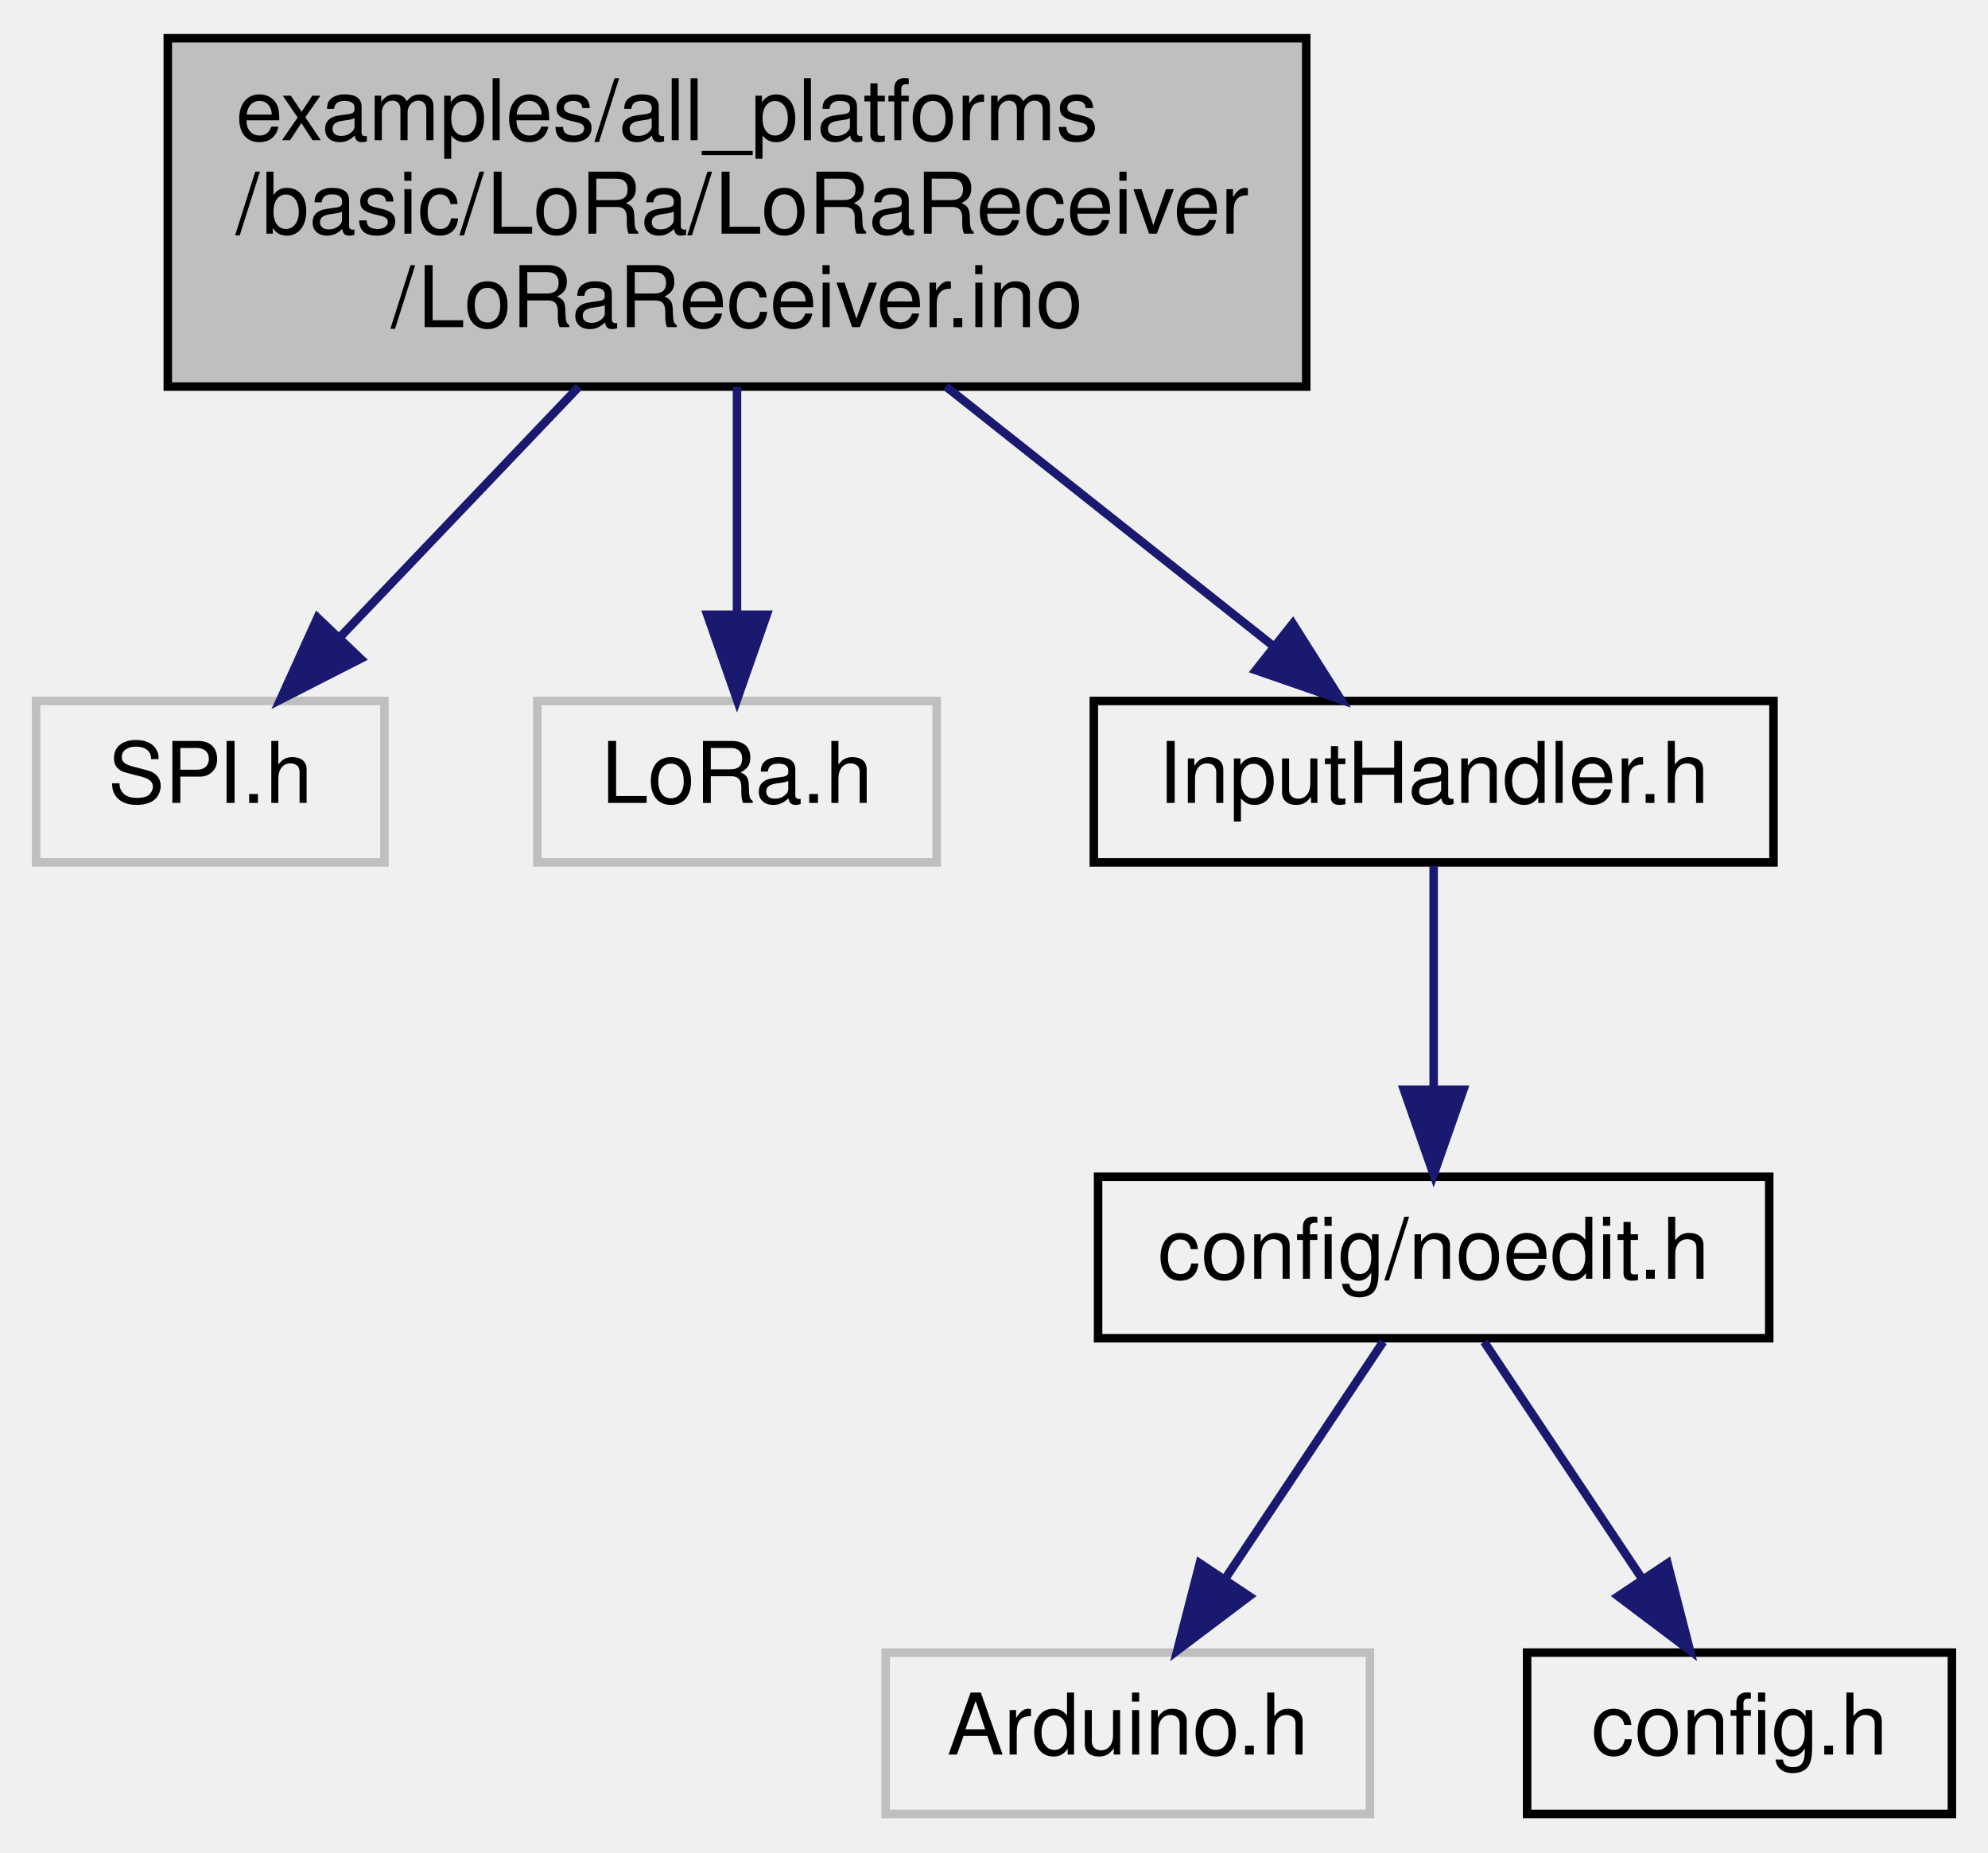
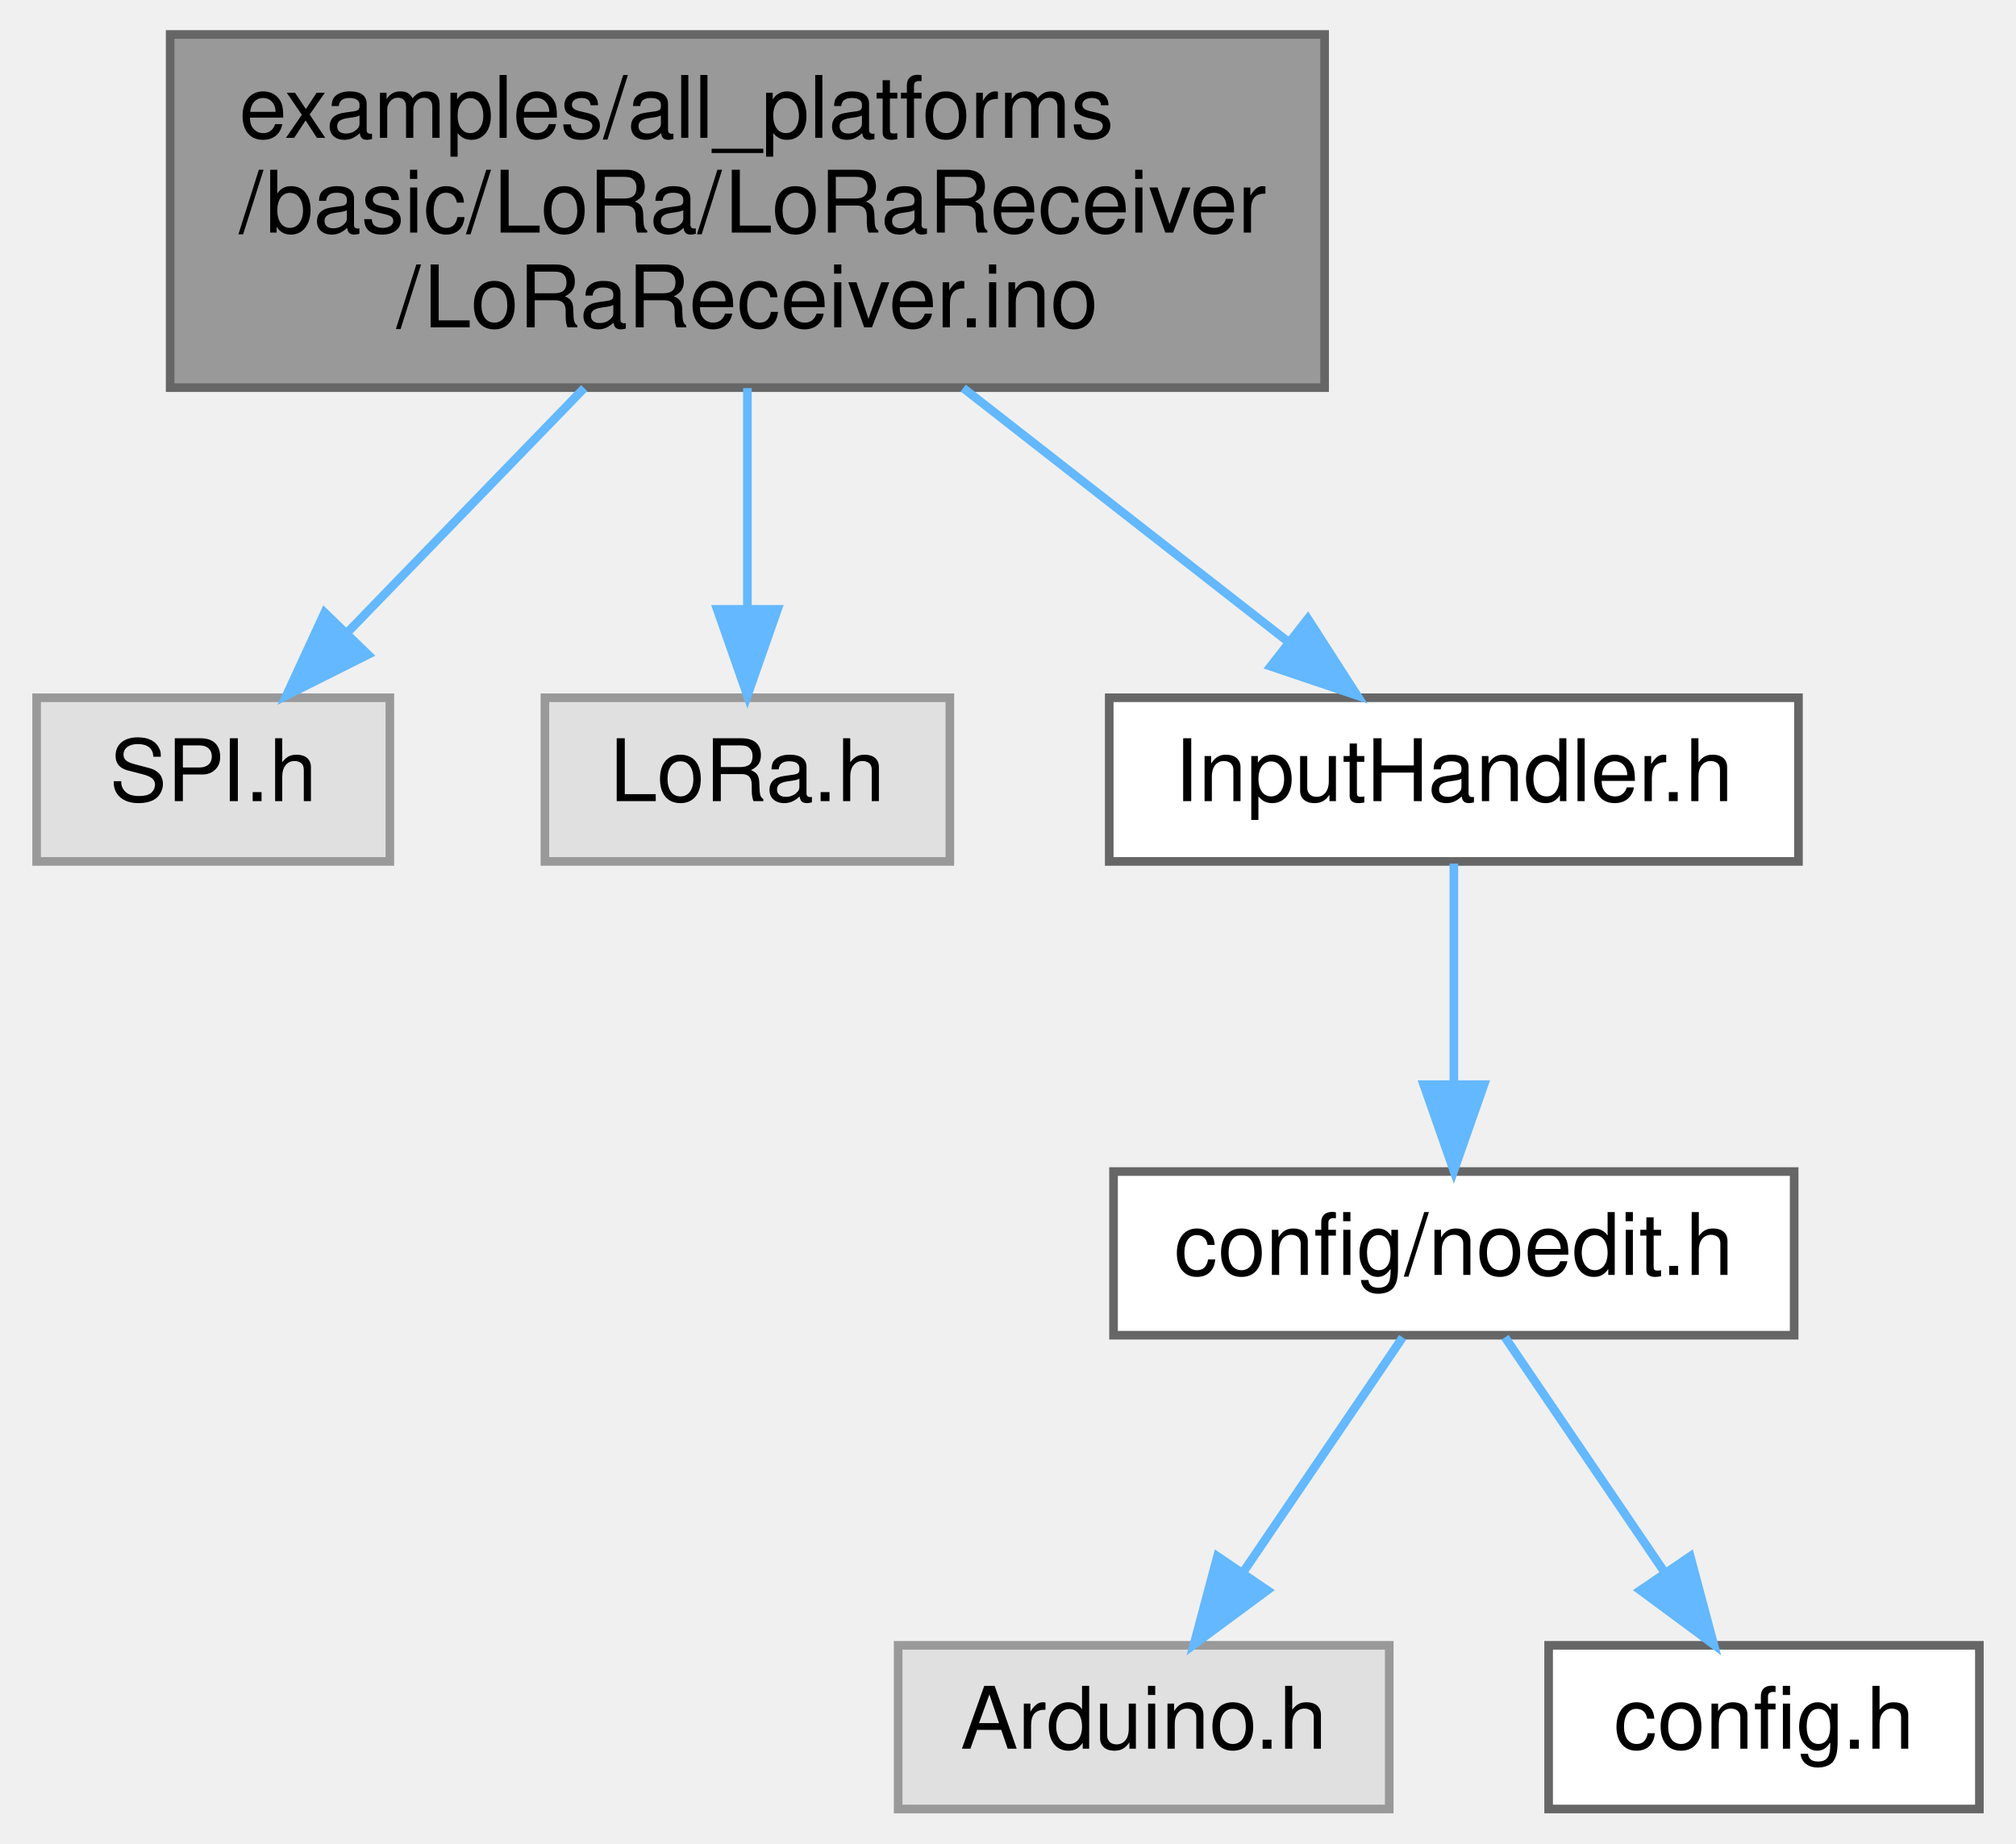
- <svg xmlns="http://www.w3.org/2000/svg" xmlns:xlink="http://www.w3.org/1999/xlink" width="234pt" height="218pt" viewBox="0.00 0.00 233.50 218.00">
-   <g id="graph0" class="graph" transform="scale(1 1) rotate(0) translate(4 214)">
+ <svg xmlns="http://www.w3.org/2000/svg" xmlns:xlink="http://www.w3.org/1999/xlink" width="234pt" height="214pt" viewBox="0.00 0.00 233.50 214.00">
+   <g id="graph0" class="graph" transform="scale(1 1) rotate(0) translate(4 210)">
    <g id="node1" class="node">
      <g id="a_node1">
        <a xlink:title=" ">
-           <polygon fill="#bfbfbf" stroke="black" points="15.5,-168.5 15.5,-209.5 149.5,-209.5 149.5,-168.5 15.5,-168.5" />
-           <text text-anchor="start" x="23.5" y="-197.5" font-family="Helvetica,sans-Serif" font-size="10.00">examples/all_platforms</text>
-           <text text-anchor="start" x="23.5" y="-186.5" font-family="Helvetica,sans-Serif" font-size="10.00">/basic/LoRa/LoRaReceiver</text>
-           <text text-anchor="middle" x="82.5" y="-175.5" font-family="Helvetica,sans-Serif" font-size="10.00">/LoRaReceiver.ino</text>
+           <polygon fill="#999999" stroke="#666666" points="149.5,-206 15.5,-206 15.5,-165 149.5,-165 149.5,-206" />
+           <text text-anchor="start" x="23.5" y="-194" font-family="Helvetica,sans-Serif" font-size="10.00">examples/all_platforms</text>
+           <text text-anchor="start" x="23.5" y="-183" font-family="Helvetica,sans-Serif" font-size="10.00">/basic/LoRa/LoRaReceiver</text>
+           <text text-anchor="middle" x="82.5" y="-172" font-family="Helvetica,sans-Serif" font-size="10.00">/LoRaReceiver.ino</text>
        </a>
      </g>
    </g>
    <g id="node2" class="node">
      <g id="a_node2">
        <a xlink:title=" ">
-           <polygon fill="none" stroke="#bfbfbf" points="0,-112.5 0,-131.5 41,-131.5 41,-112.5 0,-112.5" />
-           <text text-anchor="middle" x="20.5" y="-119.5" font-family="Helvetica,sans-Serif" font-size="10.00">SPI.h</text>
+           <polygon fill="#e0e0e0" stroke="#999999" points="41,-129 0,-129 0,-110 41,-110 41,-129" />
+           <text text-anchor="middle" x="20.5" y="-117" font-family="Helvetica,sans-Serif" font-size="10.00">SPI.h</text>
        </a>
      </g>
    </g>
    <g id="edge1" class="edge">
-       <path fill="none" stroke="midnightblue" d="M63.9,-168.5C54.94,-159.11 44.33,-147.98 35.84,-139.08" />
-       <polygon fill="midnightblue" stroke="midnightblue" points="38.19,-136.47 28.75,-131.65 33.12,-141.3 38.19,-136.47" />
+       <path fill="none" stroke="#63b8ff" d="M63.56,-164.95C54.73,-155.83 44.35,-145.11 35.99,-136.49" />
+       <polygon fill="#63b8ff" stroke="#63b8ff" points="38.46,-134.01 28.99,-129.26 33.43,-138.88 38.46,-134.01" />
    </g>
    <g id="node3" class="node">
      <g id="a_node3">
        <a xlink:title=" ">
-           <polygon fill="none" stroke="#bfbfbf" points="59,-112.5 59,-131.5 106,-131.5 106,-112.5 59,-112.5" />
-           <text text-anchor="middle" x="82.5" y="-119.5" font-family="Helvetica,sans-Serif" font-size="10.00">LoRa.h</text>
+           <polygon fill="#e0e0e0" stroke="#999999" points="106,-129 59,-129 59,-110 106,-110 106,-129" />
+           <text text-anchor="middle" x="82.5" y="-117" font-family="Helvetica,sans-Serif" font-size="10.00">LoRa.h</text>
        </a>
      </g>
    </g>
    <g id="edge2" class="edge">
-       <path fill="none" stroke="midnightblue" d="M82.5,-168.5C82.5,-160.07 82.5,-150.24 82.5,-141.87" />
-       <polygon fill="midnightblue" stroke="midnightblue" points="86,-141.65 82.5,-131.65 79,-141.65 86,-141.65" />
+       <path fill="none" stroke="#63b8ff" d="M82.5,-164.95C82.5,-156.85 82.5,-147.5 82.5,-139.47" />
+       <polygon fill="#63b8ff" stroke="#63b8ff" points="86,-139.26 82.5,-129.26 79,-139.26 86,-139.26" />
    </g>
    <g id="node4" class="node">
      <g id="a_node4">
        <a xlink:href="../../df/dec/_input_handler_8h.html" target="_top" xlink:title="InputHandler library header file.">
-           <polygon fill="none" stroke="black" points="124.5,-112.5 124.5,-131.5 204.5,-131.5 204.5,-112.5 124.5,-112.5" />
-           <text text-anchor="middle" x="164.5" y="-119.5" font-family="Helvetica,sans-Serif" font-size="10.00">InputHandler.h</text>
+           <polygon fill="white" stroke="#666666" points="204.5,-129 124.5,-129 124.5,-110 204.5,-110 204.5,-129" />
+           <text text-anchor="middle" x="164.5" y="-117" font-family="Helvetica,sans-Serif" font-size="10.00">InputHandler.h</text>
        </a>
      </g>
    </g>
    <g id="edge3" class="edge">
-       <path fill="none" stroke="midnightblue" d="M107.1,-168.5C119.43,-158.72 134.13,-147.07 145.57,-138.01" />
-       <polygon fill="midnightblue" stroke="midnightblue" points="147.92,-140.61 153.58,-131.65 143.57,-135.12 147.92,-140.61" />
+       <path fill="none" stroke="#63b8ff" d="M107.55,-164.95C119.71,-155.46 134.09,-144.24 145.35,-135.44" />
+       <polygon fill="#63b8ff" stroke="#63b8ff" points="147.55,-138.17 153.28,-129.26 143.24,-132.65 147.55,-138.17" />
    </g>
    <g id="node5" class="node">
      <g id="a_node5">
        <a xlink:href="../../da/dc7/noedit_8h.html" target="_top" xlink:title="InputHandler library C includes, do not edit.">
-           <polygon fill="none" stroke="black" points="125,-56.5 125,-75.5 204,-75.5 204,-56.5 125,-56.5" />
-           <text text-anchor="middle" x="164.5" y="-63.5" font-family="Helvetica,sans-Serif" font-size="10.00">config/noedit.h</text>
+           <polygon fill="white" stroke="#666666" points="204,-74 125,-74 125,-55 204,-55 204,-74" />
+           <text text-anchor="middle" x="164.5" y="-62" font-family="Helvetica,sans-Serif" font-size="10.00">config/noedit.h</text>
        </a>
      </g>
    </g>
    <g id="edge4" class="edge">
-       <path fill="none" stroke="midnightblue" d="M164.5,-112.08C164.5,-105.01 164.5,-94.86 164.5,-85.99" />
-       <polygon fill="midnightblue" stroke="midnightblue" points="168,-85.75 164.5,-75.75 161,-85.75 168,-85.75" />
+       <path fill="none" stroke="#63b8ff" d="M164.5,-109.75C164.5,-102.8 164.5,-92.85 164.5,-84.13" />
+       <polygon fill="#63b8ff" stroke="#63b8ff" points="168,-84.09 164.5,-74.09 161,-84.09 168,-84.09" />
    </g>
    <g id="node6" class="node">
      <g id="a_node6">
        <a xlink:title=" ">
-           <polygon fill="none" stroke="#bfbfbf" points="100,-0.5 100,-19.5 157,-19.5 157,-0.5 100,-0.5" />
-           <text text-anchor="middle" x="128.5" y="-7.5" font-family="Helvetica,sans-Serif" font-size="10.00">Arduino.h</text>
+           <polygon fill="#e0e0e0" stroke="#999999" points="157,-19 100,-19 100,0 157,0 157,-19" />
+           <text text-anchor="middle" x="128.5" y="-7" font-family="Helvetica,sans-Serif" font-size="10.00">Arduino.h</text>
        </a>
      </g>
    </g>
    <g id="edge5" class="edge">
-       <path fill="none" stroke="midnightblue" d="M158.56,-56.08C153.52,-48.53 146.16,-37.49 139.99,-28.23" />
-       <polygon fill="midnightblue" stroke="midnightblue" points="142.79,-26.13 134.33,-19.75 136.97,-30.01 142.79,-26.13" />
+       <path fill="none" stroke="#63b8ff" d="M158.56,-54.75C153.52,-47.34 146.16,-36.5 139.99,-27.41" />
+       <polygon fill="#63b8ff" stroke="#63b8ff" points="142.85,-25.39 134.33,-19.09 137.06,-29.33 142.85,-25.39" />
    </g>
    <g id="node7" class="node">
      <g id="a_node7">
        <a xlink:href="../../db/d16/config_8h.html" target="_top" xlink:title="InputHandler library user configurable items.">
-           <polygon fill="none" stroke="black" points="175.5,-0.5 175.5,-19.5 225.5,-19.5 225.5,-0.5 175.5,-0.5" />
-           <text text-anchor="middle" x="200.5" y="-7.5" font-family="Helvetica,sans-Serif" font-size="10.00">config.h</text>
+           <polygon fill="white" stroke="#666666" points="225.5,-19 175.5,-19 175.5,0 225.5,0 225.5,-19" />
+           <text text-anchor="middle" x="200.5" y="-7" font-family="Helvetica,sans-Serif" font-size="10.00">config.h</text>
        </a>
      </g>
    </g>
    <g id="edge6" class="edge">
-       <path fill="none" stroke="midnightblue" d="M170.44,-56.08C175.48,-48.53 182.84,-37.49 189.01,-28.23" />
-       <polygon fill="midnightblue" stroke="midnightblue" points="192.03,-30.01 194.67,-19.75 186.21,-26.13 192.03,-30.01" />
+       <path fill="none" stroke="#63b8ff" d="M170.44,-54.75C175.48,-47.34 182.84,-36.5 189.01,-27.41" />
+       <polygon fill="#63b8ff" stroke="#63b8ff" points="191.94,-29.33 194.67,-19.09 186.15,-25.39 191.94,-29.33" />
    </g>
  </g>
</svg>
